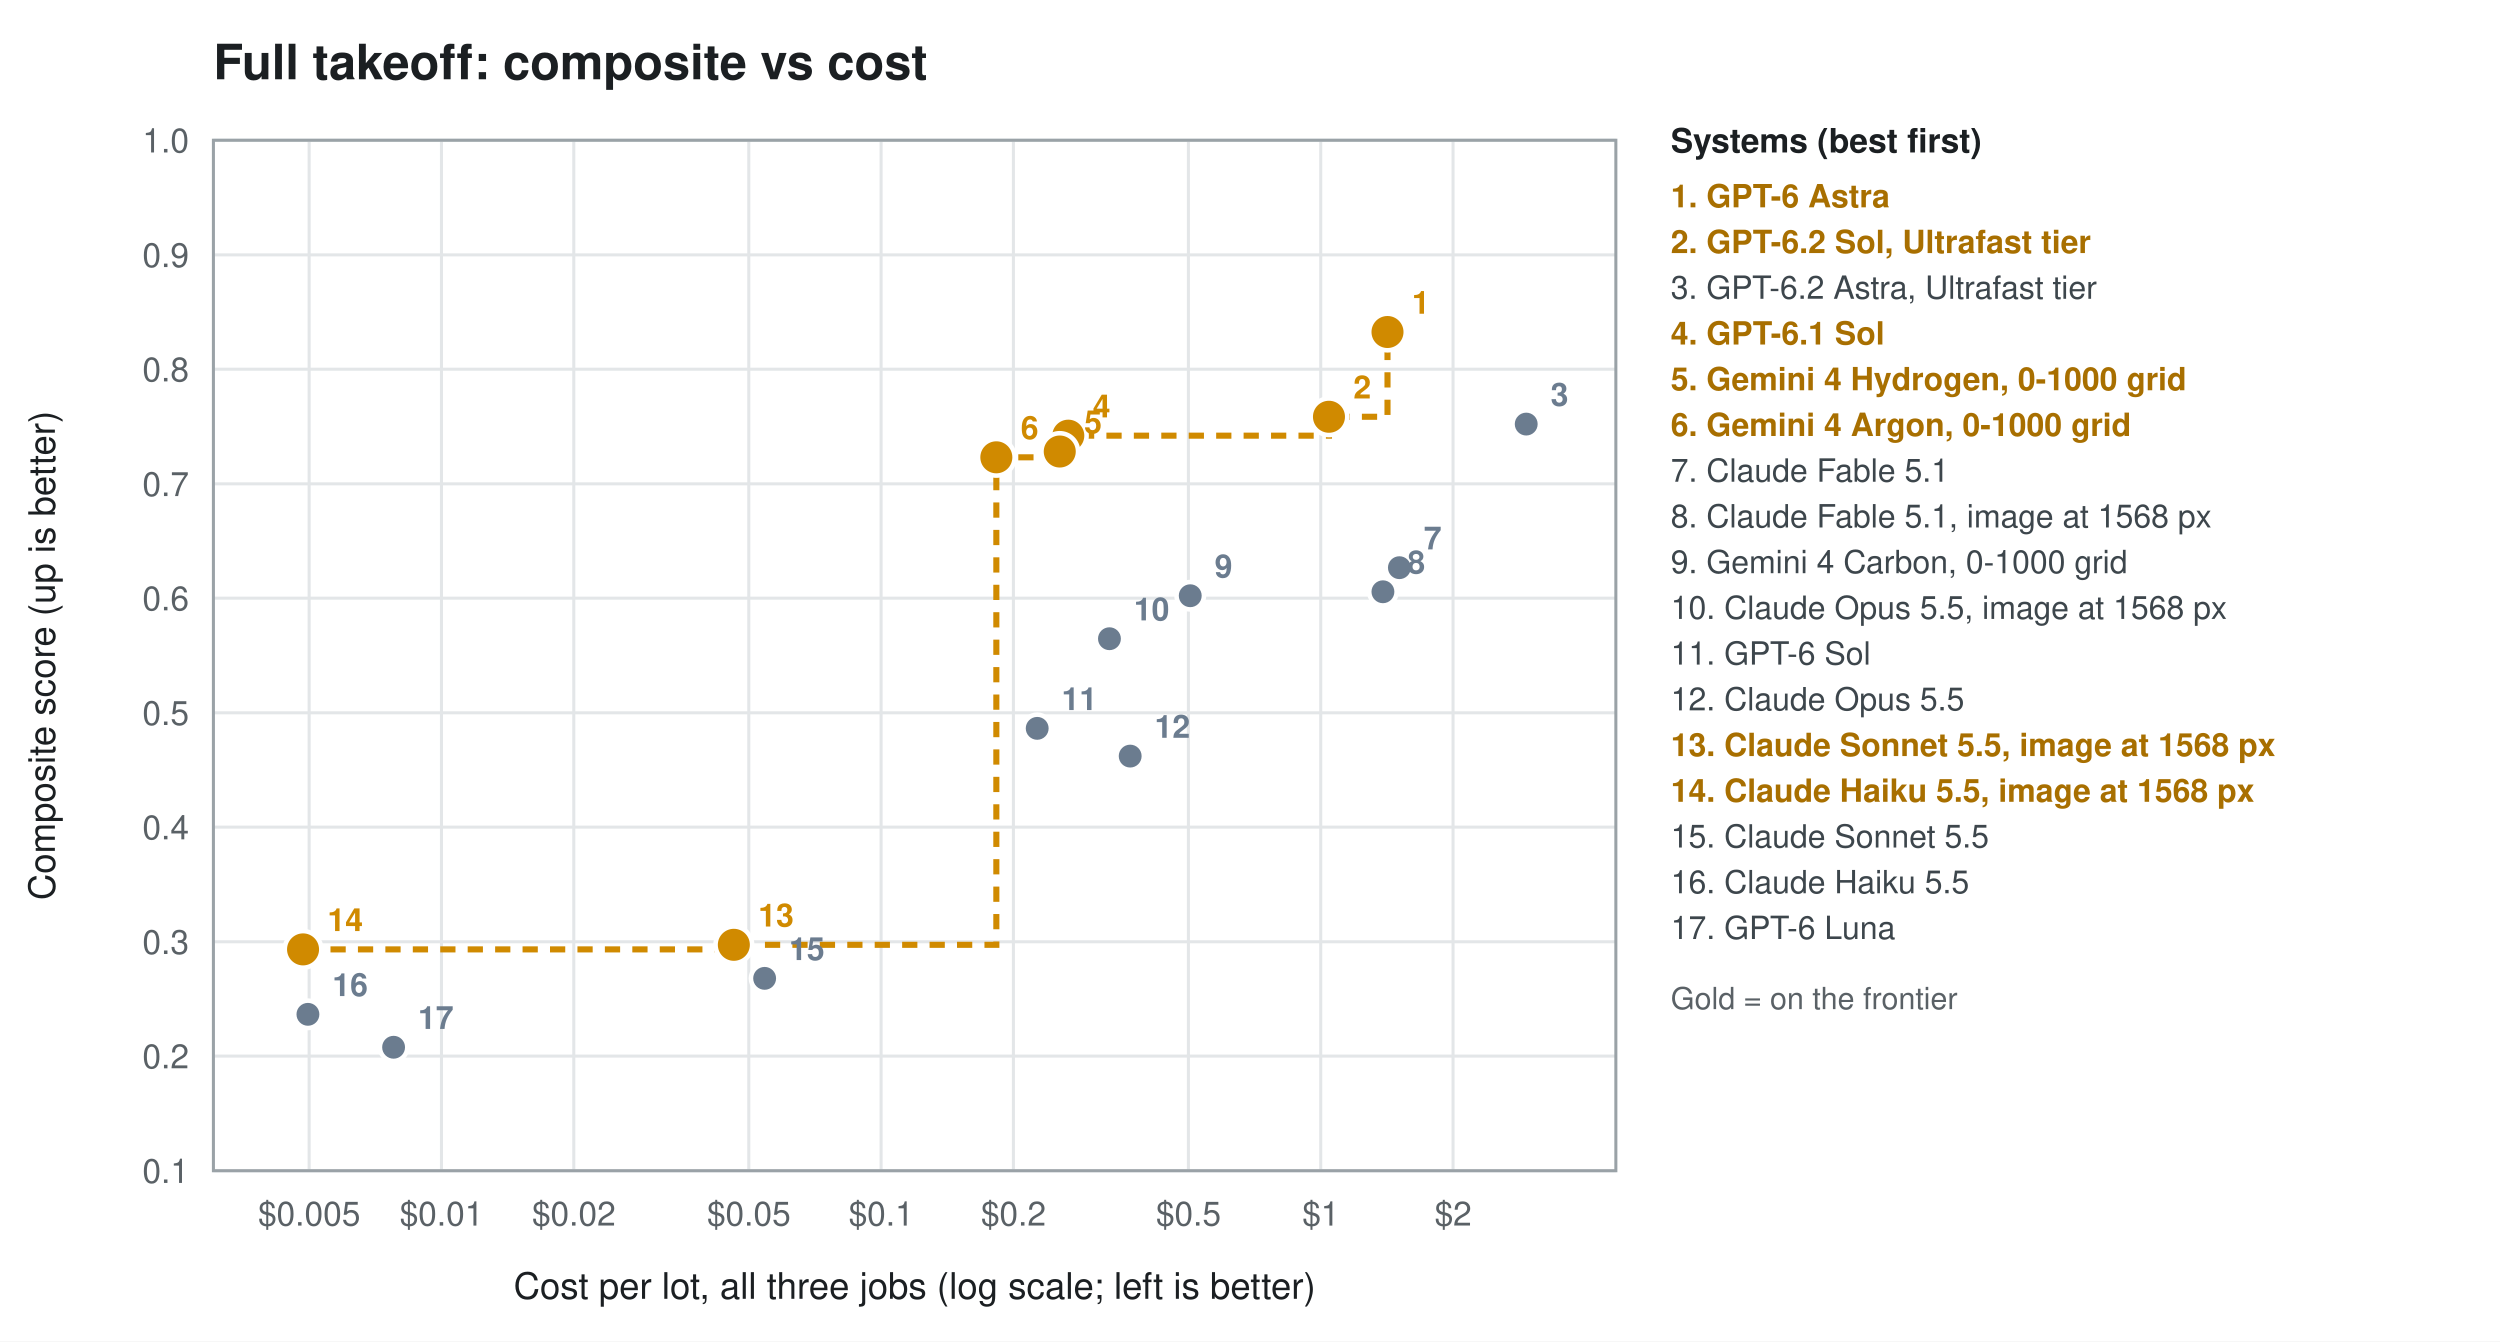
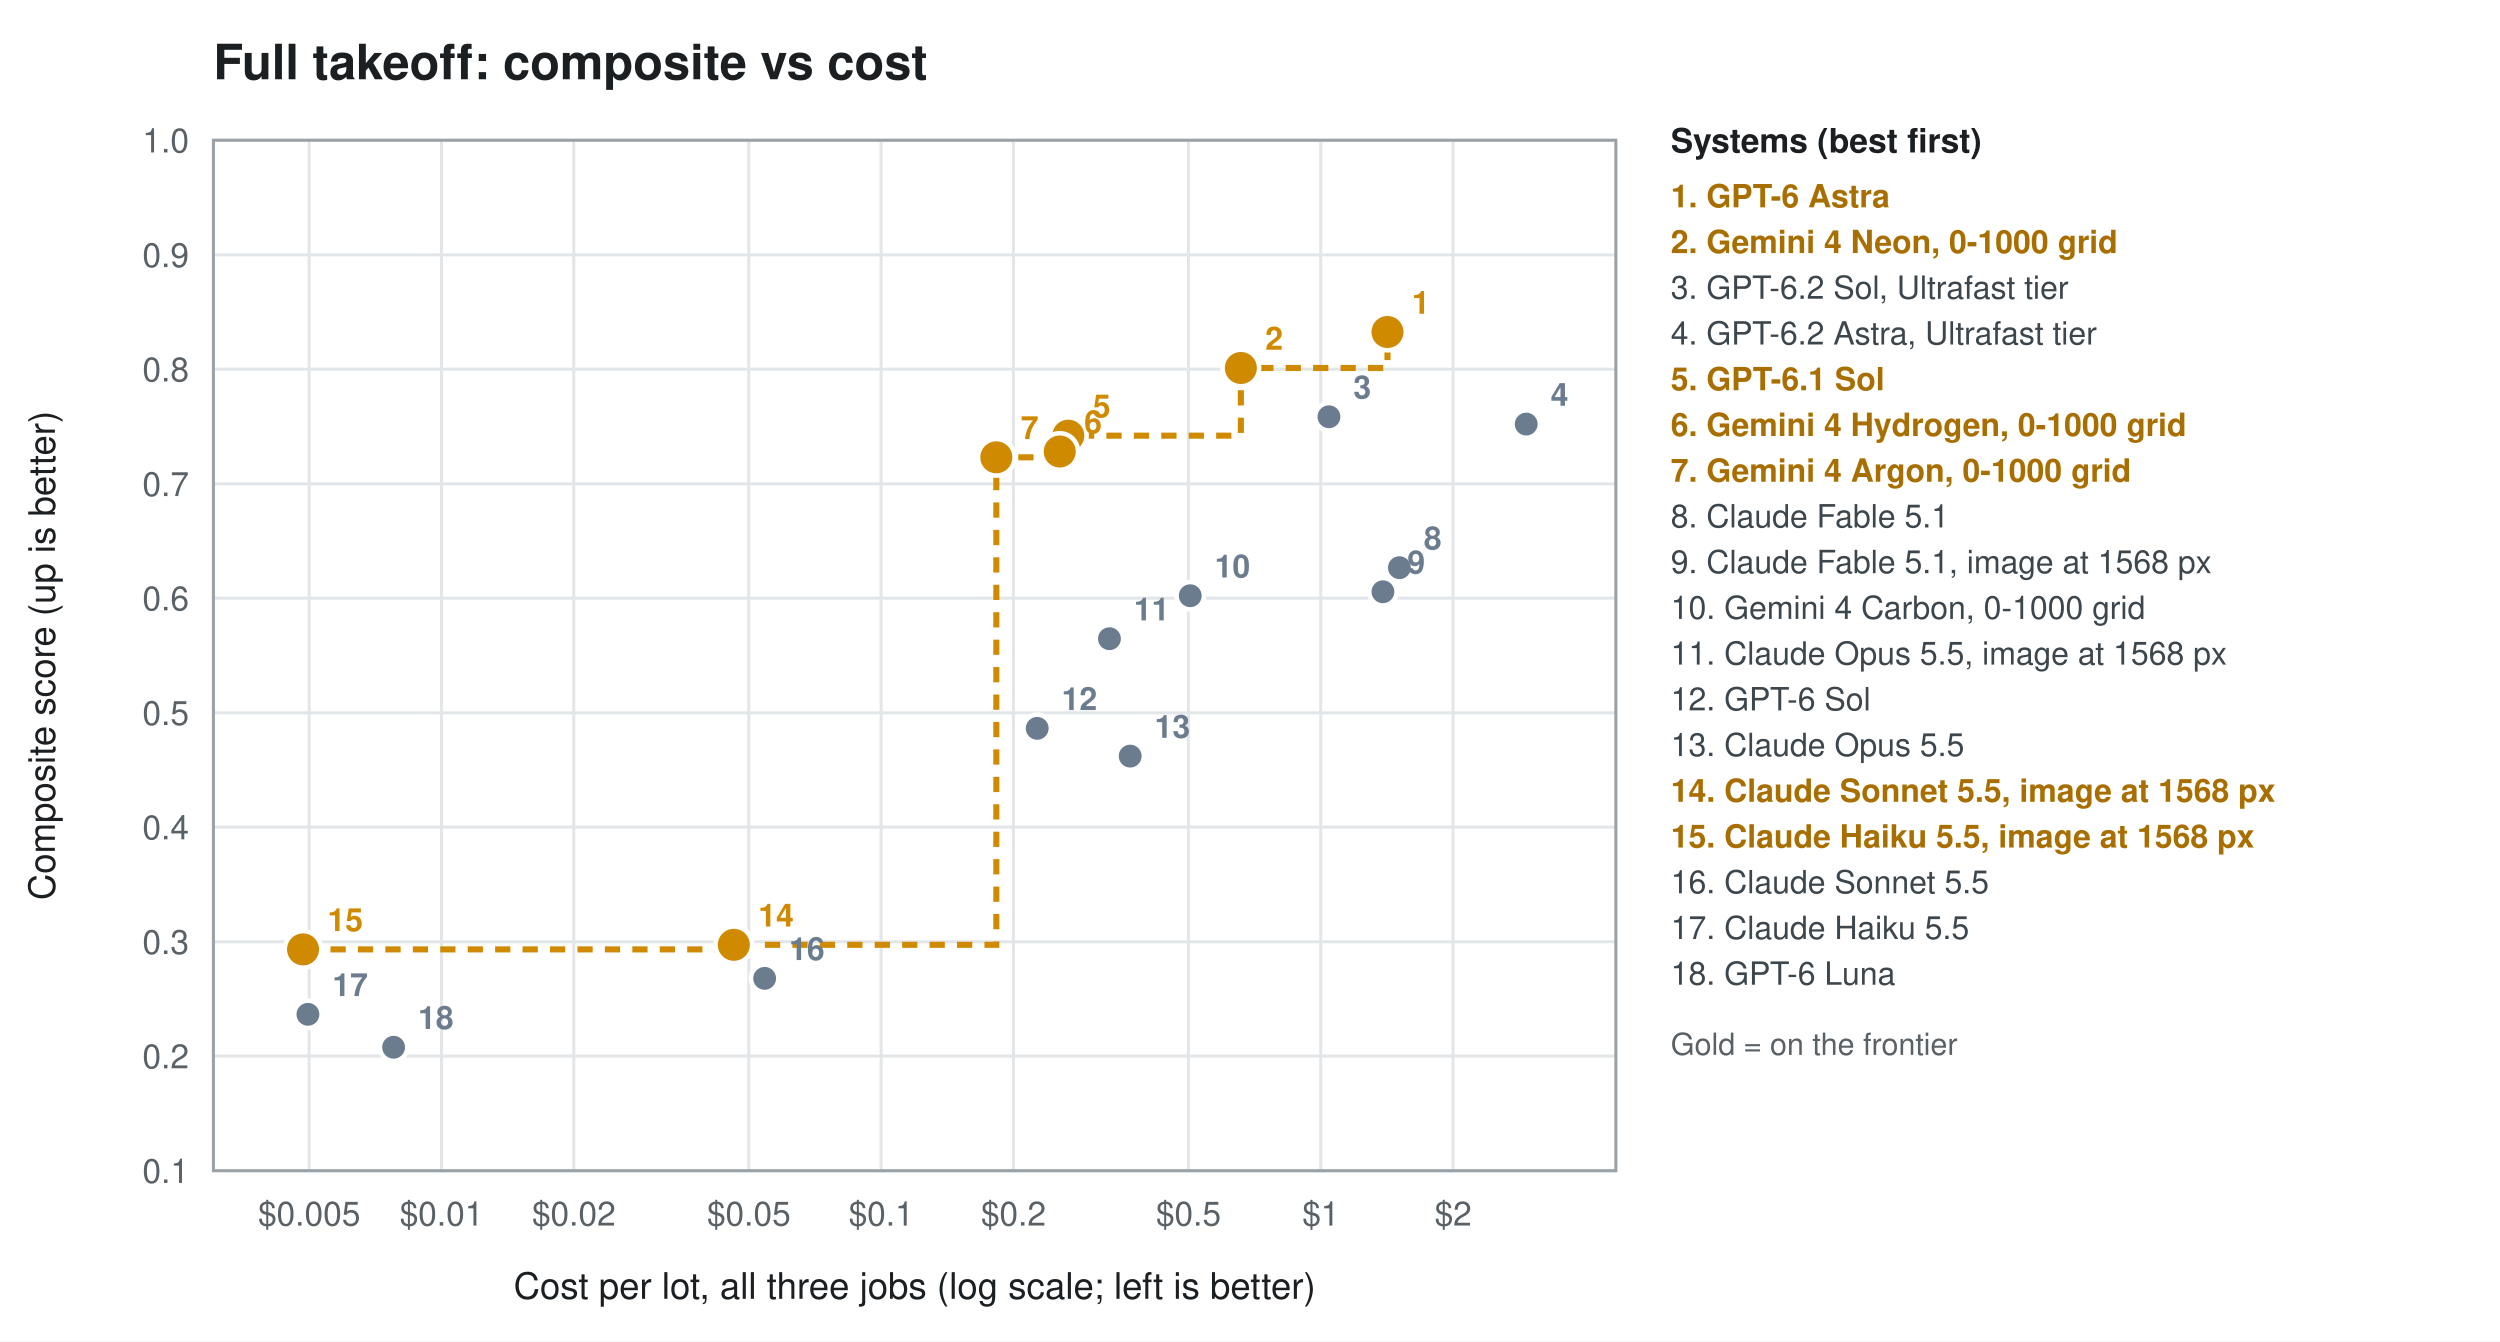
<svg xmlns="http://www.w3.org/2000/svg" viewBox="0 0 820 440" font-family="Helvetica, Arial, sans-serif">
  <rect width="820" height="440" fill="#ffffff" />
  <text x="70" y="26" font-size="16" font-weight="700" fill="#1b1f22">Full takeoff: composite vs cost</text>
  <line x1="101.4" y1="46" x2="101.4" y2="384" stroke="#e3e6e8" />
  <text x="101.4" y="402" font-size="11" text-anchor="middle" fill="#5a6166">$0.005</text>
  <line x1="144.8" y1="46" x2="144.8" y2="384" stroke="#e3e6e8" />
  <text x="144.8" y="402" font-size="11" text-anchor="middle" fill="#5a6166">$0.01</text>
  <line x1="188.2" y1="46" x2="188.2" y2="384" stroke="#e3e6e8" />
  <text x="188.2" y="402" font-size="11" text-anchor="middle" fill="#5a6166">$0.02</text>
  <line x1="245.6" y1="46" x2="245.6" y2="384" stroke="#e3e6e8" />
  <text x="245.6" y="402" font-size="11" text-anchor="middle" fill="#5a6166">$0.05</text>
  <line x1="289.0" y1="46" x2="289.0" y2="384" stroke="#e3e6e8" />
  <text x="289.0" y="402" font-size="11" text-anchor="middle" fill="#5a6166">$0.1</text>
  <line x1="332.4" y1="46" x2="332.4" y2="384" stroke="#e3e6e8" />
  <text x="332.4" y="402" font-size="11" text-anchor="middle" fill="#5a6166">$0.2</text>
  <line x1="389.8" y1="46" x2="389.8" y2="384" stroke="#e3e6e8" />
  <text x="389.8" y="402" font-size="11" text-anchor="middle" fill="#5a6166">$0.5</text>
  <line x1="433.2" y1="46" x2="433.2" y2="384" stroke="#e3e6e8" />
  <text x="433.2" y="402" font-size="11" text-anchor="middle" fill="#5a6166">$1</text>
  <line x1="476.6" y1="46" x2="476.6" y2="384" stroke="#e3e6e8" />
  <text x="476.6" y="402" font-size="11" text-anchor="middle" fill="#5a6166">$2</text>
  <line x1="70" y1="384.0" x2="530" y2="384.0" stroke="#e3e6e8" />
  <text x="62" y="388.0" font-size="11" text-anchor="end" fill="#5a6166">0.1</text>
  <line x1="70" y1="346.4" x2="530" y2="346.4" stroke="#e3e6e8" />
  <text x="62" y="350.4" font-size="11" text-anchor="end" fill="#5a6166">0.2</text>
  <line x1="70" y1="308.9" x2="530" y2="308.9" stroke="#e3e6e8" />
  <text x="62" y="312.9" font-size="11" text-anchor="end" fill="#5a6166">0.3</text>
  <line x1="70" y1="271.3" x2="530" y2="271.3" stroke="#e3e6e8" />
  <text x="62" y="275.3" font-size="11" text-anchor="end" fill="#5a6166">0.4</text>
  <line x1="70" y1="233.8" x2="530" y2="233.8" stroke="#e3e6e8" />
  <text x="62" y="237.8" font-size="11" text-anchor="end" fill="#5a6166">0.5</text>
  <line x1="70" y1="196.2" x2="530" y2="196.2" stroke="#e3e6e8" />
  <text x="62" y="200.2" font-size="11" text-anchor="end" fill="#5a6166">0.6</text>
  <line x1="70" y1="158.7" x2="530" y2="158.7" stroke="#e3e6e8" />
  <text x="62" y="162.7" font-size="11" text-anchor="end" fill="#5a6166">0.7</text>
  <line x1="70" y1="121.1" x2="530" y2="121.1" stroke="#e3e6e8" />
  <text x="62" y="125.1" font-size="11" text-anchor="end" fill="#5a6166">0.8</text>
  <line x1="70" y1="83.6" x2="530" y2="83.6" stroke="#e3e6e8" />
  <text x="62" y="87.6" font-size="11" text-anchor="end" fill="#5a6166">0.9</text>
  <line x1="70" y1="46.0" x2="530" y2="46.0" stroke="#e3e6e8" />
  <text x="62" y="50.0" font-size="11" text-anchor="end" fill="#5a6166">1.0</text>
  <rect x="70" y="46" width="460" height="338" fill="none" stroke="#9aa2a7" />
  <text x="300.0" y="426" font-size="12" text-anchor="middle" fill="#1b1f22">Cost per lot, all three jobs (log scale; left is better)</text>
  <text transform="translate(18 215.0) rotate(-90)" font-size="12" text-anchor="middle" fill="#1b1f22">Composite score (up is better)</text>
-   <path d="M99.4,311.4 L240.7,311.4 L240.7,309.9 L326.8,309.9 L326.8,150.0 L347.6,150.0 L347.6,148.1 L350.4,148.1 L350.4,142.9 L435.9,142.9 L435.9,136.7 L455.1,136.7 L455.1,108.9" fill="none" stroke="#d08a00" stroke-width="2" stroke-dasharray="5 4" />
+   <path d="M99.4,311.4 L240.7,311.4 L240.7,309.9 L326.8,309.9 L326.8,150.0 L347.6,150.0 L347.6,148.1 L350.4,148.1 L350.4,142.9 L407.0,142.9 L407.0,120.7 L455.1,120.7 L455.1,108.9" fill="none" stroke="#d08a00" stroke-width="2" stroke-dasharray="5 4" />
  <circle cx="455.1" cy="108.9" r="6" fill="#d08a00" stroke="#ffffff" stroke-width="1.5" />
  <text x="463.1" y="102.9" font-size="10.5" font-weight="700" fill="#d08a00">1</text>
-   <circle cx="435.9" cy="136.7" r="6" fill="#d08a00" stroke="#ffffff" stroke-width="1.5" />
-   <text x="443.9" y="130.7" font-size="10.5" font-weight="700" fill="#d08a00">2</text>
+   <circle cx="407.0" cy="120.7" r="6" fill="#d08a00" stroke="#ffffff" stroke-width="1.5" />
+   <text x="415.0" y="114.7" font-size="10.5" font-weight="700" fill="#d08a00">2</text>
+   <circle cx="435.9" cy="136.7" r="4.5" fill="#6b7c8f" stroke="#ffffff" stroke-width="1.5" />
+   <text x="443.9" y="130.7" font-size="10.5" font-weight="700" fill="#6b7c8f">3</text>
  <circle cx="500.6" cy="139.1" r="4.5" fill="#6b7c8f" stroke="#ffffff" stroke-width="1.5" />
-   <text x="508.6" y="133.1" font-size="10.5" font-weight="700" fill="#6b7c8f">3</text>
+   <text x="508.6" y="133.1" font-size="10.5" font-weight="700" fill="#6b7c8f">4</text>
  <circle cx="350.4" cy="142.9" r="6" fill="#d08a00" stroke="#ffffff" stroke-width="1.5" />
-   <text x="358.4" y="136.9" font-size="10.5" font-weight="700" fill="#d08a00">4</text>
+   <text x="358.4" y="136.9" font-size="10.5" font-weight="700" fill="#d08a00">5</text>
  <circle cx="347.6" cy="148.1" r="6" fill="#d08a00" stroke="#ffffff" stroke-width="1.5" />
-   <text x="355.6" y="142.1" font-size="10.5" font-weight="700" fill="#d08a00">5</text>
+   <text x="355.6" y="142.1" font-size="10.5" font-weight="700" fill="#d08a00">6</text>
  <circle cx="326.8" cy="150.0" r="6" fill="#d08a00" stroke="#ffffff" stroke-width="1.5" />
-   <text x="334.8" y="144.0" font-size="10.5" font-weight="700" fill="#d08a00">6</text>
+   <text x="334.8" y="144.0" font-size="10.5" font-weight="700" fill="#d08a00">7</text>
  <circle cx="459.0" cy="186.2" r="4.5" fill="#6b7c8f" stroke="#ffffff" stroke-width="1.5" />
-   <text x="467.0" y="180.2" font-size="10.5" font-weight="700" fill="#6b7c8f">7</text>
+   <text x="467.0" y="180.2" font-size="10.5" font-weight="700" fill="#6b7c8f">8</text>
  <circle cx="453.6" cy="194.1" r="4.5" fill="#6b7c8f" stroke="#ffffff" stroke-width="1.5" />
-   <text x="461.6" y="188.1" font-size="10.5" font-weight="700" fill="#6b7c8f">8</text>
+   <text x="461.6" y="188.1" font-size="10.5" font-weight="700" fill="#6b7c8f">9</text>
  <circle cx="390.4" cy="195.4" r="4.5" fill="#6b7c8f" stroke="#ffffff" stroke-width="1.5" />
-   <text x="398.4" y="189.4" font-size="10.5" font-weight="700" fill="#6b7c8f">9</text>
+   <text x="398.4" y="189.4" font-size="10.5" font-weight="700" fill="#6b7c8f">10</text>
  <circle cx="363.9" cy="209.5" r="4.5" fill="#6b7c8f" stroke="#ffffff" stroke-width="1.5" />
-   <text x="371.9" y="203.5" font-size="10.5" font-weight="700" fill="#6b7c8f">10</text>
+   <text x="371.9" y="203.5" font-size="10.5" font-weight="700" fill="#6b7c8f">11</text>
  <circle cx="340.2" cy="238.9" r="4.5" fill="#6b7c8f" stroke="#ffffff" stroke-width="1.5" />
-   <text x="348.2" y="232.9" font-size="10.5" font-weight="700" fill="#6b7c8f">11</text>
+   <text x="348.2" y="232.9" font-size="10.5" font-weight="700" fill="#6b7c8f">12</text>
  <circle cx="370.7" cy="248.0" r="4.5" fill="#6b7c8f" stroke="#ffffff" stroke-width="1.5" />
-   <text x="378.7" y="242.0" font-size="10.5" font-weight="700" fill="#6b7c8f">12</text>
+   <text x="378.7" y="242.0" font-size="10.5" font-weight="700" fill="#6b7c8f">13</text>
  <circle cx="240.7" cy="309.9" r="6" fill="#d08a00" stroke="#ffffff" stroke-width="1.5" />
-   <text x="248.7" y="303.9" font-size="10.5" font-weight="700" fill="#d08a00">13</text>
+   <text x="248.7" y="303.9" font-size="10.5" font-weight="700" fill="#d08a00">14</text>
  <circle cx="99.4" cy="311.4" r="6" fill="#d08a00" stroke="#ffffff" stroke-width="1.5" />
-   <text x="107.4" y="305.4" font-size="10.5" font-weight="700" fill="#d08a00">14</text>
+   <text x="107.4" y="305.4" font-size="10.5" font-weight="700" fill="#d08a00">15</text>
  <circle cx="250.8" cy="320.9" r="4.5" fill="#6b7c8f" stroke="#ffffff" stroke-width="1.5" />
-   <text x="258.8" y="314.9" font-size="10.5" font-weight="700" fill="#6b7c8f">15</text>
+   <text x="258.8" y="314.9" font-size="10.5" font-weight="700" fill="#6b7c8f">16</text>
  <circle cx="101.0" cy="332.7" r="4.5" fill="#6b7c8f" stroke="#ffffff" stroke-width="1.5" />
-   <text x="109.0" y="326.7" font-size="10.5" font-weight="700" fill="#6b7c8f">16</text>
+   <text x="109.0" y="326.7" font-size="10.5" font-weight="700" fill="#6b7c8f">17</text>
  <circle cx="129.1" cy="343.5" r="4.5" fill="#6b7c8f" stroke="#ffffff" stroke-width="1.5" />
-   <text x="137.1" y="337.5" font-size="10.5" font-weight="700" fill="#6b7c8f">17</text>
+   <text x="137.1" y="337.5" font-size="10.5" font-weight="700" fill="#6b7c8f">18</text>
  <text x="548" y="50" font-size="11" font-weight="700" fill="#1b1f22">Systems (best first)</text>
  <text x="548" y="68" font-size="10.5" fill="#a86f00" font-weight="700">1. GPT-6 Astra</text>
-   <text x="548" y="83" font-size="10.5" fill="#a86f00" font-weight="700">2. GPT-6.2 Sol, Ultrafast tier</text>
-   <text x="548" y="98" font-size="10.5" fill="#3d464c" font-weight="400">3. GPT-6.2 Astra, Ultrafast tier</text>
-   <text x="548" y="113" font-size="10.5" fill="#a86f00" font-weight="700">4. GPT-6.1 Sol</text>
-   <text x="548" y="128" font-size="10.5" fill="#a86f00" font-weight="700">5. Gemini 4 Hydrogen, 0-1000 grid</text>
-   <text x="548" y="143" font-size="10.5" fill="#a86f00" font-weight="700">6. Gemini 4 Argon, 0-1000 grid</text>
-   <text x="548" y="158" font-size="10.5" fill="#3d464c" font-weight="400">7. Claude Fable 5.1</text>
-   <text x="548" y="173" font-size="10.5" fill="#3d464c" font-weight="400">8. Claude Fable 5.1, image at 1568 px</text>
-   <text x="548" y="188" font-size="10.5" fill="#3d464c" font-weight="400">9. Gemini 4 Carbon, 0-1000 grid</text>
-   <text x="548" y="203" font-size="10.5" fill="#3d464c" font-weight="400">10. Claude Opus 5.5, image at 1568 px</text>
-   <text x="548" y="218" font-size="10.5" fill="#3d464c" font-weight="400">11. GPT-6 Sol</text>
-   <text x="548" y="233" font-size="10.5" fill="#3d464c" font-weight="400">12. Claude Opus 5.5</text>
-   <text x="548" y="248" font-size="10.5" fill="#a86f00" font-weight="700">13. Claude Sonnet 5.5, image at 1568 px</text>
-   <text x="548" y="263" font-size="10.5" fill="#a86f00" font-weight="700">14. Claude Haiku 5.5, image at 1568 px</text>
-   <text x="548" y="278" font-size="10.5" fill="#3d464c" font-weight="400">15. Claude Sonnet 5.5</text>
-   <text x="548" y="293" font-size="10.5" fill="#3d464c" font-weight="400">16. Claude Haiku 5.5</text>
-   <text x="548" y="308" font-size="10.5" fill="#3d464c" font-weight="400">17. GPT-6 Luna</text>
-   <text x="548" y="331" font-size="10" fill="#5a6166">Gold = on the frontier</text>
+   <text x="548" y="83" font-size="10.5" fill="#a86f00" font-weight="700">2. Gemini 4 Neon, 0-1000 grid</text>
+   <text x="548" y="98" font-size="10.5" fill="#3d464c" font-weight="400">3. GPT-6.2 Sol, Ultrafast tier</text>
+   <text x="548" y="113" font-size="10.5" fill="#3d464c" font-weight="400">4. GPT-6.2 Astra, Ultrafast tier</text>
+   <text x="548" y="128" font-size="10.5" fill="#a86f00" font-weight="700">5. GPT-6.1 Sol</text>
+   <text x="548" y="143" font-size="10.5" fill="#a86f00" font-weight="700">6. Gemini 4 Hydrogen, 0-1000 grid</text>
+   <text x="548" y="158" font-size="10.5" fill="#a86f00" font-weight="700">7. Gemini 4 Argon, 0-1000 grid</text>
+   <text x="548" y="173" font-size="10.5" fill="#3d464c" font-weight="400">8. Claude Fable 5.1</text>
+   <text x="548" y="188" font-size="10.5" fill="#3d464c" font-weight="400">9. Claude Fable 5.1, image at 1568 px</text>
+   <text x="548" y="203" font-size="10.5" fill="#3d464c" font-weight="400">10. Gemini 4 Carbon, 0-1000 grid</text>
+   <text x="548" y="218" font-size="10.5" fill="#3d464c" font-weight="400">11. Claude Opus 5.5, image at 1568 px</text>
+   <text x="548" y="233" font-size="10.5" fill="#3d464c" font-weight="400">12. GPT-6 Sol</text>
+   <text x="548" y="248" font-size="10.5" fill="#3d464c" font-weight="400">13. Claude Opus 5.5</text>
+   <text x="548" y="263" font-size="10.5" fill="#a86f00" font-weight="700">14. Claude Sonnet 5.5, image at 1568 px</text>
+   <text x="548" y="278" font-size="10.5" fill="#a86f00" font-weight="700">15. Claude Haiku 5.5, image at 1568 px</text>
+   <text x="548" y="293" font-size="10.5" fill="#3d464c" font-weight="400">16. Claude Sonnet 5.5</text>
+   <text x="548" y="308" font-size="10.5" fill="#3d464c" font-weight="400">17. Claude Haiku 5.5</text>
+   <text x="548" y="323" font-size="10.5" fill="#3d464c" font-weight="400">18. GPT-6 Luna</text>
+   <text x="548" y="346" font-size="10" fill="#5a6166">Gold = on the frontier</text>
</svg>
